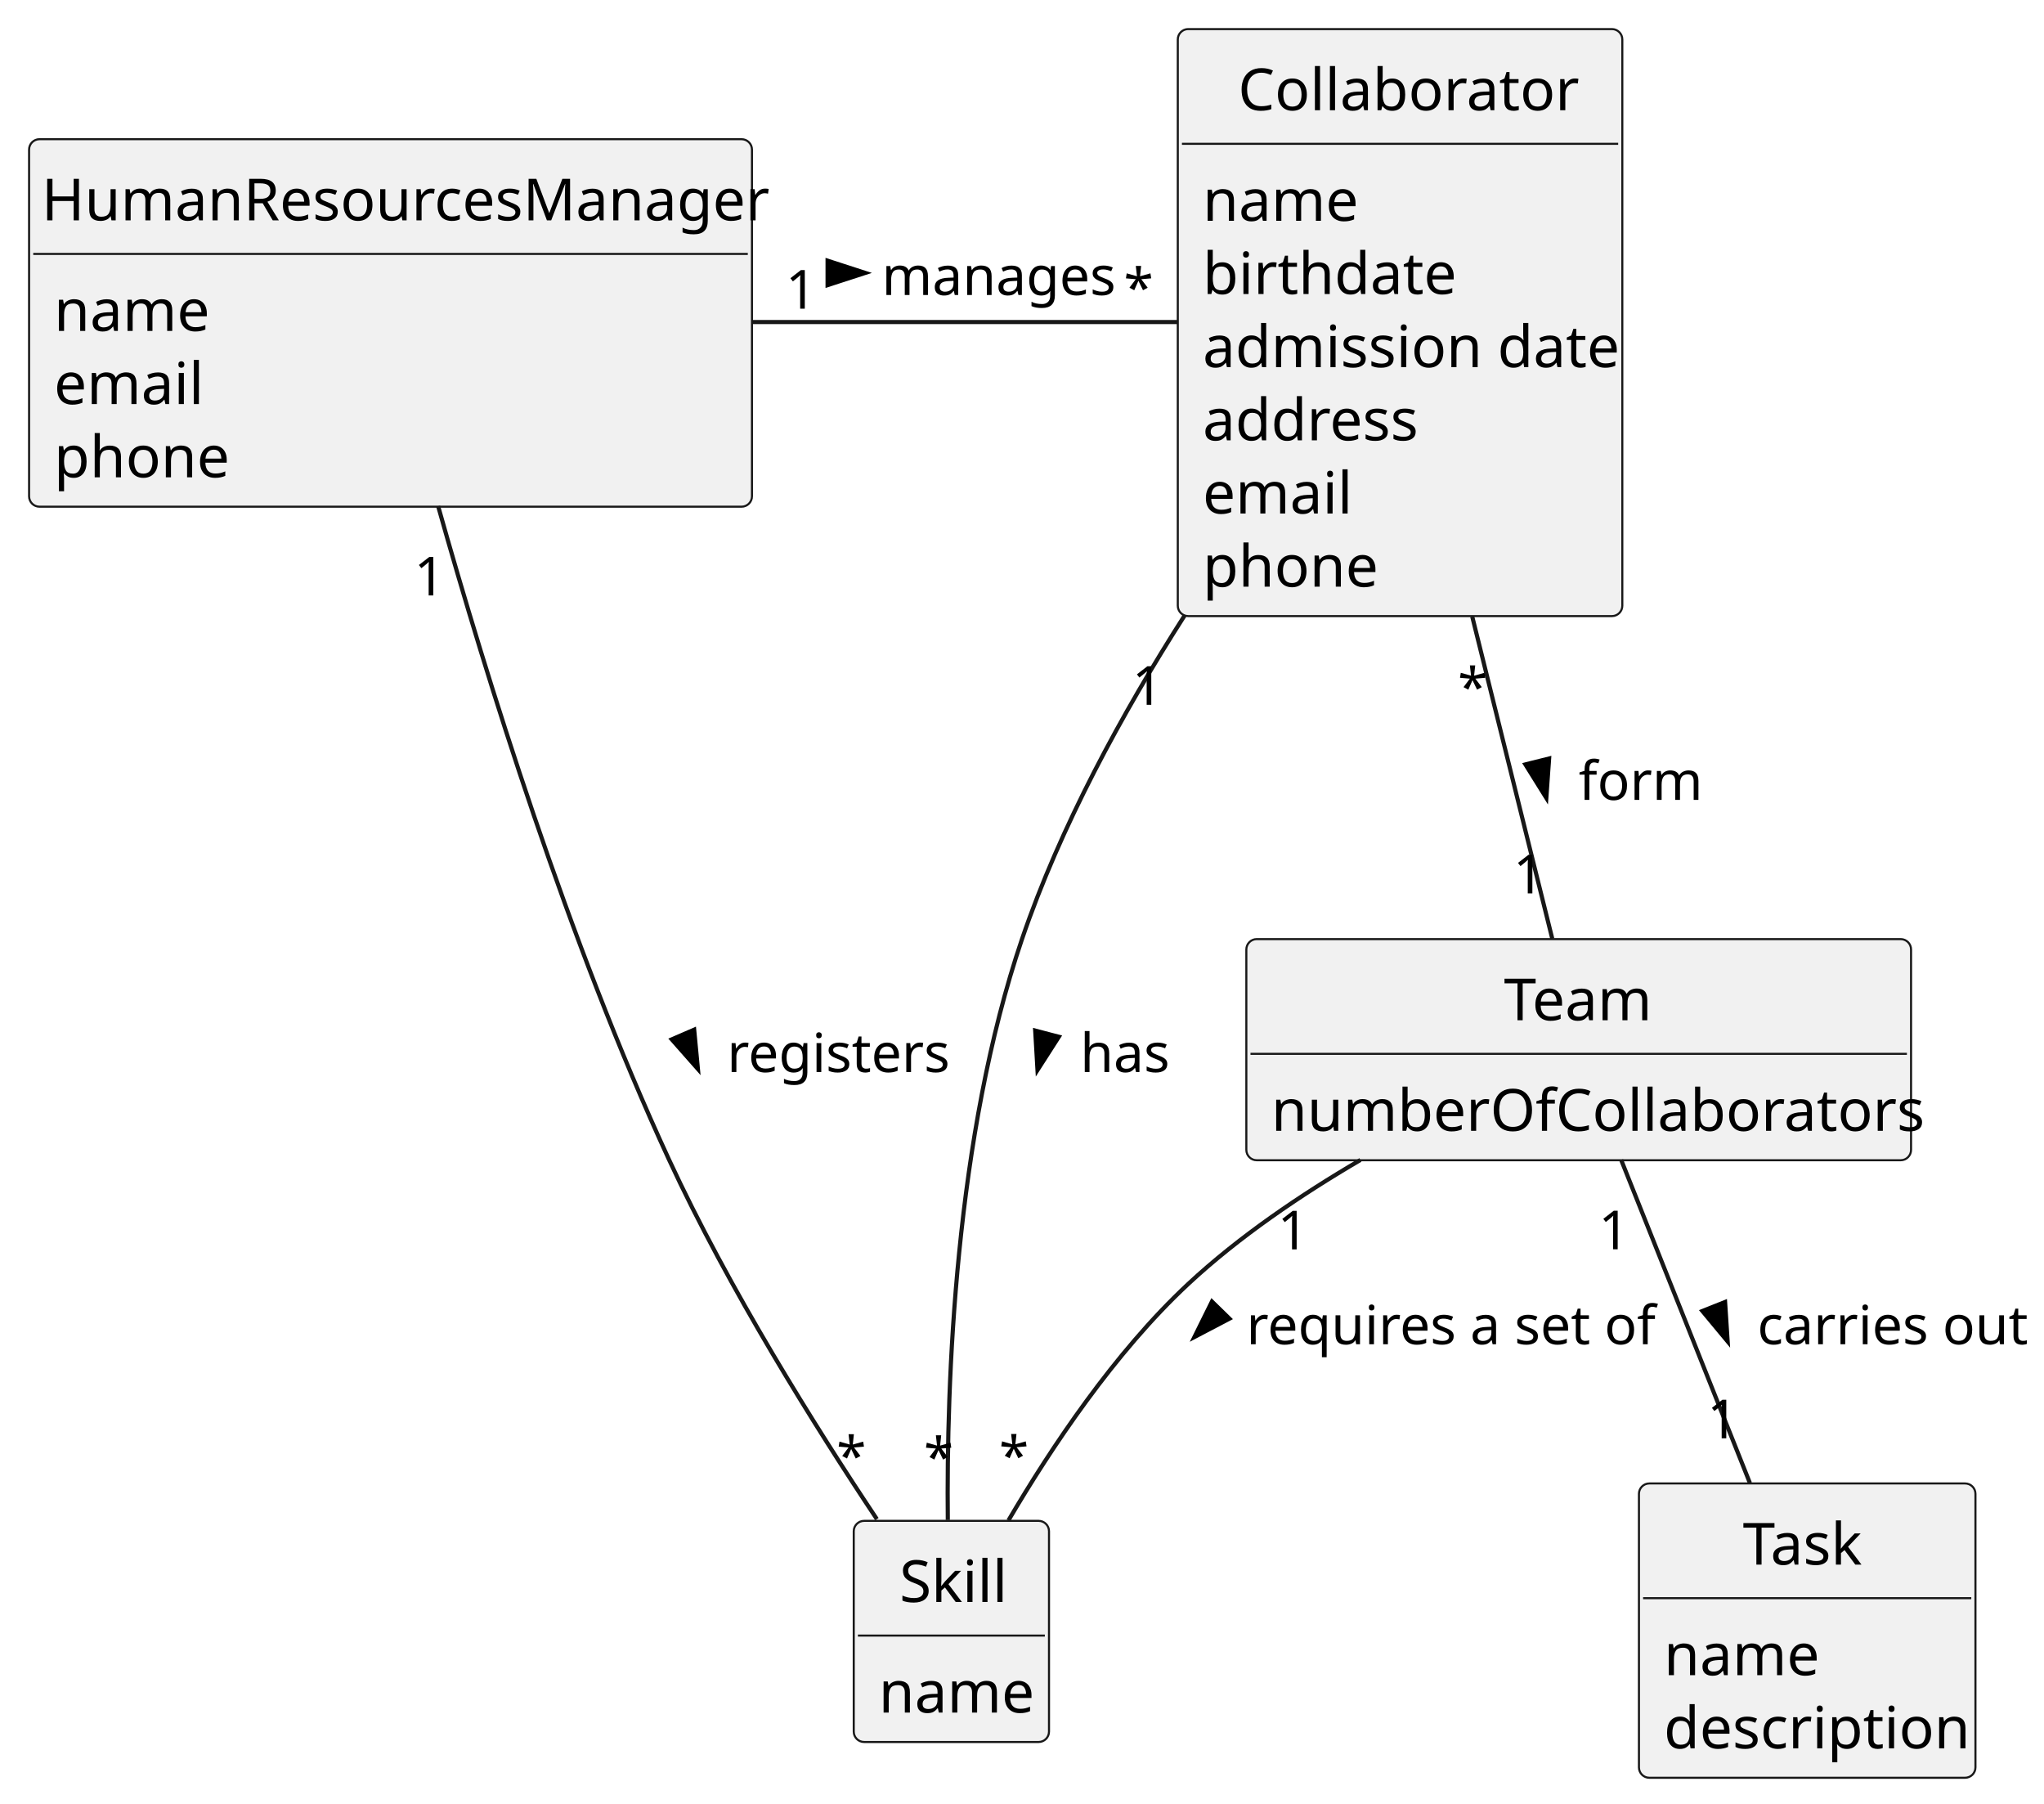
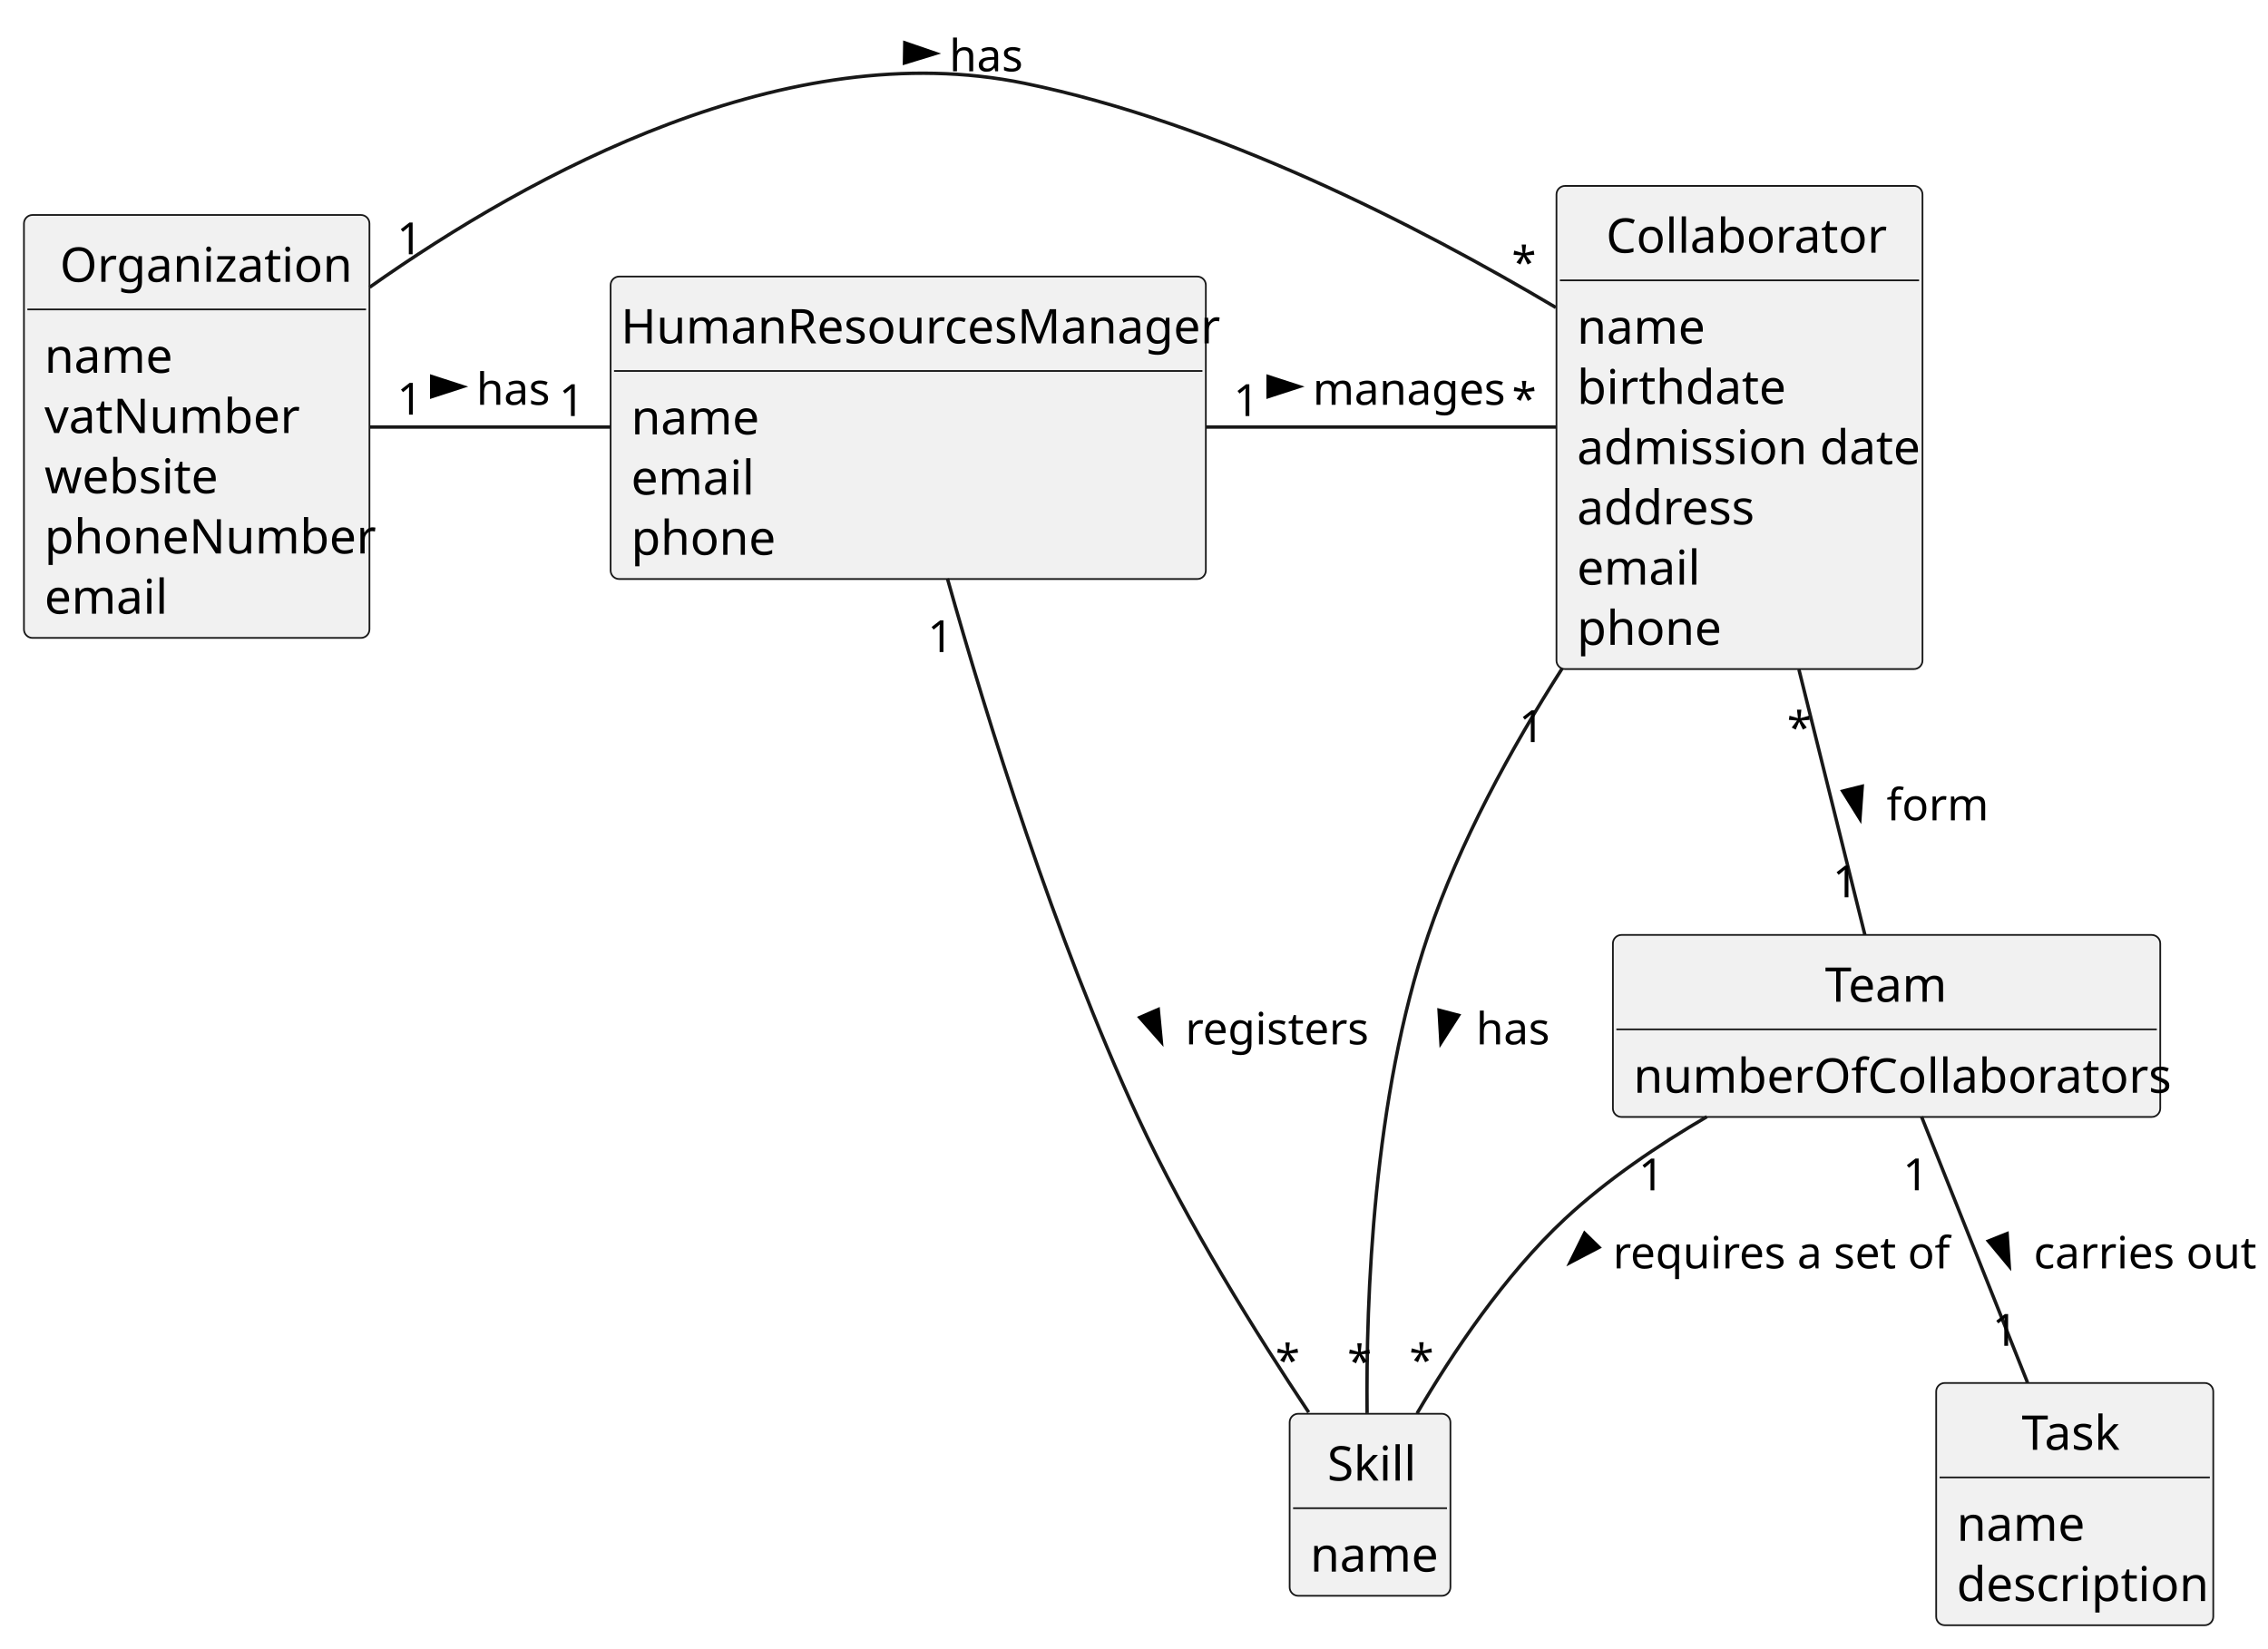
- <svg xmlns="http://www.w3.org/2000/svg" contentStyleType="text/css" height="434px" preserveAspectRatio="none" style="width:492px;height:434px;background:#FFFFFF;" version="1.1" viewBox="0 0 492 434" width="492px" zoomAndPan="magnify">
+ <svg xmlns="http://www.w3.org/2000/svg" contentStyleType="text/css" height="482px" preserveAspectRatio="none" style="width:663px;height:482px;background:#FFFFFF;" version="1.1" viewBox="0 0 663 482" width="663px" zoomAndPan="magnify">
  <defs />
  <g>
+     <g id="elem_Organization">
+       <rect codeLine="10" fill="#F1F1F1" height="123.656" id="Organization" rx="2.5" ry="2.5" style="stroke:#181818;stroke-width:0.5;" width="101" x="7" y="62.856" />
+       <text fill="#000000" font-family="sans-serif" font-size="14" lengthAdjust="spacing" textLength="80" x="17.5" y="82.39">Organization</text>
+       <line style="stroke:#181818;stroke-width:0.5;" x1="8" x2="107" y1="90.466" y2="90.466" />
+       <text fill="#000000" font-family="sans-serif" font-size="14" lengthAdjust="spacing" textLength="35" x="13" y="108.999">name</text>
+       <text fill="#000000" font-family="sans-serif" font-size="14" lengthAdjust="spacing" textLength="68" x="13" y="126.608">vatNumber</text>
+       <text fill="#000000" font-family="sans-serif" font-size="14" lengthAdjust="spacing" textLength="47" x="13" y="144.218">website</text>
+       <text fill="#000000" font-family="sans-serif" font-size="14" lengthAdjust="spacing" textLength="89" x="13" y="161.827">phoneNumber</text>
+       <text fill="#000000" font-family="sans-serif" font-size="14" lengthAdjust="spacing" textLength="33" x="13" y="179.436">email</text>
+     </g>
    <g id="elem_HumanResourcesManager">
-       <rect codeLine="10" fill="#F1F1F1" height="88.438" id="HumanResourcesManager" rx="2.5" ry="2.5" style="stroke:#181818;stroke-width:0.5;" width="174" x="7" y="33.5" />
-       <text fill="#000000" font-family="sans-serif" font-size="14" lengthAdjust="spacing" textLength="168" x="10" y="53.033">HumanResourcesManager</text>
-       <line style="stroke:#181818;stroke-width:0.5;" x1="8" x2="180" y1="61.109" y2="61.109" />
-       <text fill="#000000" font-family="sans-serif" font-size="14" lengthAdjust="spacing" textLength="35" x="13" y="79.643">name</text>
-       <text fill="#000000" font-family="sans-serif" font-size="14" lengthAdjust="spacing" textLength="33" x="13" y="97.252">email</text>
-       <text fill="#000000" font-family="sans-serif" font-size="14" lengthAdjust="spacing" textLength="40" x="13" y="114.861">phone</text>
+       <rect codeLine="18" fill="#F1F1F1" height="88.438" id="HumanResourcesManager" rx="2.5" ry="2.5" style="stroke:#181818;stroke-width:0.5;" width="174" x="178.5" y="80.856" />
+       <text fill="#000000" font-family="sans-serif" font-size="14" lengthAdjust="spacing" textLength="168" x="181.5" y="100.39">HumanResourcesManager</text>
+       <line style="stroke:#181818;stroke-width:0.5;" x1="179.5" x2="351.5" y1="108.466" y2="108.466" />
+       <text fill="#000000" font-family="sans-serif" font-size="14" lengthAdjust="spacing" textLength="35" x="184.5" y="126.999">name</text>
+       <text fill="#000000" font-family="sans-serif" font-size="14" lengthAdjust="spacing" textLength="33" x="184.5" y="144.608">email</text>
+       <text fill="#000000" font-family="sans-serif" font-size="14" lengthAdjust="spacing" textLength="40" x="184.5" y="162.218">phone</text>
    </g>
    <g id="elem_Collaborator">
-       <rect codeLine="16" fill="#F1F1F1" height="141.266" id="Collaborator" rx="2.5" ry="2.5" style="stroke:#181818;stroke-width:0.5;" width="107" x="283.5" y="7" />
-       <text fill="#000000" font-family="sans-serif" font-size="14" lengthAdjust="spacing" textLength="78" x="298" y="26.533">Collaborator</text>
-       <line style="stroke:#181818;stroke-width:0.5;" x1="284.5" x2="389.5" y1="34.609" y2="34.609" />
-       <text fill="#000000" font-family="sans-serif" font-size="14" lengthAdjust="spacing" textLength="35" x="289.5" y="53.143">name</text>
-       <text fill="#000000" font-family="sans-serif" font-size="14" lengthAdjust="spacing" textLength="56" x="289.5" y="70.752">birthdate</text>
-       <text fill="#000000" font-family="sans-serif" font-size="14" lengthAdjust="spacing" textLength="95" x="289.5" y="88.361">admission date</text>
-       <text fill="#000000" font-family="sans-serif" font-size="14" lengthAdjust="spacing" textLength="51" x="289.5" y="105.971">address</text>
-       <text fill="#000000" font-family="sans-serif" font-size="14" lengthAdjust="spacing" textLength="33" x="289.5" y="123.58">email</text>
-       <text fill="#000000" font-family="sans-serif" font-size="14" lengthAdjust="spacing" textLength="40" x="289.5" y="141.19">phone</text>
+       <rect codeLine="24" fill="#F1F1F1" height="141.266" id="Collaborator" rx="2.5" ry="2.5" style="stroke:#181818;stroke-width:0.5;" width="107" x="455" y="54.356" />
+       <text fill="#000000" font-family="sans-serif" font-size="14" lengthAdjust="spacing" textLength="78" x="469.5" y="73.89">Collaborator</text>
+       <line style="stroke:#181818;stroke-width:0.5;" x1="456" x2="561" y1="81.966" y2="81.966" />
+       <text fill="#000000" font-family="sans-serif" font-size="14" lengthAdjust="spacing" textLength="35" x="461" y="100.499">name</text>
+       <text fill="#000000" font-family="sans-serif" font-size="14" lengthAdjust="spacing" textLength="56" x="461" y="118.108">birthdate</text>
+       <text fill="#000000" font-family="sans-serif" font-size="14" lengthAdjust="spacing" textLength="95" x="461" y="135.718">admission date</text>
+       <text fill="#000000" font-family="sans-serif" font-size="14" lengthAdjust="spacing" textLength="51" x="461" y="153.327">address</text>
+       <text fill="#000000" font-family="sans-serif" font-size="14" lengthAdjust="spacing" textLength="33" x="461" y="170.936">email</text>
+       <text fill="#000000" font-family="sans-serif" font-size="14" lengthAdjust="spacing" textLength="40" x="461" y="188.546">phone</text>
    </g>
    <g id="elem_Skill">
-       <rect codeLine="25" fill="#F1F1F1" height="53.219" id="Skill" rx="2.5" ry="2.5" style="stroke:#181818;stroke-width:0.5;" width="47" x="205.5" y="366" />
-       <text fill="#000000" font-family="sans-serif" font-size="14" lengthAdjust="spacing" textLength="25" x="216.5" y="385.533">Skill</text>
-       <line style="stroke:#181818;stroke-width:0.5;" x1="206.5" x2="251.5" y1="393.609" y2="393.609" />
-       <text fill="#000000" font-family="sans-serif" font-size="14" lengthAdjust="spacing" textLength="35" x="211.5" y="412.143">name</text>
+       <rect codeLine="33" fill="#F1F1F1" height="53.219" id="Skill" rx="2.5" ry="2.5" style="stroke:#181818;stroke-width:0.5;" width="47" x="377" y="413.356" />
+       <text fill="#000000" font-family="sans-serif" font-size="14" lengthAdjust="spacing" textLength="25" x="388" y="432.89">Skill</text>
+       <line style="stroke:#181818;stroke-width:0.5;" x1="378" x2="423" y1="440.966" y2="440.966" />
+       <text fill="#000000" font-family="sans-serif" font-size="14" lengthAdjust="spacing" textLength="35" x="383" y="459.499">name</text>
    </g>
    <g id="elem_Team">
-       <rect codeLine="29" fill="#F1F1F1" height="53.219" id="Team" rx="2.5" ry="2.5" style="stroke:#181818;stroke-width:0.5;" width="160" x="300" y="226" />
-       <text fill="#000000" font-family="sans-serif" font-size="14" lengthAdjust="spacing" textLength="36" x="362" y="245.533">Team</text>
-       <line style="stroke:#181818;stroke-width:0.5;" x1="301" x2="459" y1="253.609" y2="253.609" />
-       <text fill="#000000" font-family="sans-serif" font-size="14" lengthAdjust="spacing" textLength="148" x="306" y="272.143">numberOfCollaborators</text>
+       <rect codeLine="37" fill="#F1F1F1" height="53.219" id="Team" rx="2.5" ry="2.5" style="stroke:#181818;stroke-width:0.5;" width="160" x="471.5" y="273.356" />
+       <text fill="#000000" font-family="sans-serif" font-size="14" lengthAdjust="spacing" textLength="36" x="533.5" y="292.89">Team</text>
+       <line style="stroke:#181818;stroke-width:0.5;" x1="472.5" x2="630.5" y1="300.966" y2="300.966" />
+       <text fill="#000000" font-family="sans-serif" font-size="14" lengthAdjust="spacing" textLength="148" x="477.5" y="319.499">numberOfCollaborators</text>
    </g>
    <g id="elem_Task">
-       <rect codeLine="33" fill="#F1F1F1" height="70.828" id="Task" rx="2.5" ry="2.5" style="stroke:#181818;stroke-width:0.5;" width="81" x="394.5" y="357" />
-       <text fill="#000000" font-family="sans-serif" font-size="14" lengthAdjust="spacing" textLength="31" x="419.5" y="376.533">Task</text>
-       <line style="stroke:#181818;stroke-width:0.5;" x1="395.5" x2="474.5" y1="384.609" y2="384.609" />
-       <text fill="#000000" font-family="sans-serif" font-size="14" lengthAdjust="spacing" textLength="35" x="400.5" y="403.143">name</text>
-       <text fill="#000000" font-family="sans-serif" font-size="14" lengthAdjust="spacing" textLength="69" x="400.5" y="420.752">description</text>
+       <rect codeLine="41" fill="#F1F1F1" height="70.828" id="Task" rx="2.5" ry="2.5" style="stroke:#181818;stroke-width:0.5;" width="81" x="566" y="404.356" />
+       <text fill="#000000" font-family="sans-serif" font-size="14" lengthAdjust="spacing" textLength="31" x="591" y="423.89">Task</text>
+       <line style="stroke:#181818;stroke-width:0.5;" x1="567" x2="646" y1="431.966" y2="431.966" />
+       <text fill="#000000" font-family="sans-serif" font-size="14" lengthAdjust="spacing" textLength="35" x="572" y="450.499">name</text>
+       <text fill="#000000" font-family="sans-serif" font-size="14" lengthAdjust="spacing" textLength="69" x="572" y="468.108">description</text>
+     </g>
+     <g id="link_Organization_HumanResourcesManager">
+       <path codeLine="46" d="M108.12,124.856 C129.28,124.856 154.49,124.856 178.47,124.856 " fill="none" id="Organization-HumanResourcesManager" style="stroke:#181818;stroke-width:1.0;" />
+       <polygon fill="#000000" points="135.25,113.032,126.205,110.093,126.205,115.971,135.25,113.032" style="stroke:#000000;stroke-width:1.0;" />
+       <text fill="#000000" font-family="sans-serif" font-size="13" lengthAdjust="spacing" textLength="21" x="139.25" y="118.352">has</text>
+       <text fill="#000000" font-family="sans-serif" font-size="13" lengthAdjust="spacing" textLength="7" x="116.069" y="121.228">1</text>
+       <text fill="#000000" font-family="sans-serif" font-size="13" lengthAdjust="spacing" textLength="7" x="163.407" y="121.635">1</text>
+     </g>
+     <g id="link_Collaborator_Organization">
+       <path codeLine="47" d="M454.82,89.906 C414.09,65.726 355.7,35.896 299.5,24.356 C230.2,10.136 155.8,50.266 108.07,83.976 " fill="none" id="Collaborator-Organization" style="stroke:#181818;stroke-width:1.0;" />
+       <polygon fill="#000000" points="273.499,15.618,264.506,12.525,264.405,18.402,273.499,15.618" style="stroke:#000000;stroke-width:1.0;" />
+       <text fill="#000000" font-family="sans-serif" font-size="13" lengthAdjust="spacing" textLength="21" x="277.5" y="20.852">has</text>
+       <text fill="#000000" font-family="sans-serif" font-size="13" lengthAdjust="spacing" textLength="5" x="441.92" y="81.368">*</text>
+       <text fill="#000000" font-family="sans-serif" font-size="13" lengthAdjust="spacing" textLength="7" x="116.011" y="74.343">1</text>
    </g>
    <g id="link_HumanResourcesManager_Collaborator">
-       <path codeLine="38" d="M181.04,77.5 C215.22,77.5 253.37,77.5 283.38,77.5 " fill="none" id="HumanResourcesManager-Collaborator" style="stroke:#181818;stroke-width:1.0;" />
-       <polygon fill="#000000" points="208.25,65.676,199.205,62.737,199.205,68.615,208.25,65.676" style="stroke:#000000;stroke-width:1.0;" />
-       <text fill="#000000" font-family="sans-serif" font-size="13" lengthAdjust="spacing" textLength="53" x="212.25" y="70.995">manages</text>
-       <text fill="#000000" font-family="sans-serif" font-size="13" lengthAdjust="spacing" textLength="7" x="189.104" y="74.279">1</text>
-       <text fill="#000000" font-family="sans-serif" font-size="13" lengthAdjust="spacing" textLength="5" x="270.488" y="73.876">*</text>
+       <path codeLine="48" d="M352.54,124.856 C386.72,124.856 424.87,124.856 454.88,124.856 " fill="none" id="HumanResourcesManager-Collaborator" style="stroke:#181818;stroke-width:1.0;" />
+       <polygon fill="#000000" points="379.75,113.032,370.705,110.093,370.705,115.971,379.75,113.032" style="stroke:#000000;stroke-width:1.0;" />
+       <text fill="#000000" font-family="sans-serif" font-size="13" lengthAdjust="spacing" textLength="53" x="383.75" y="118.352">manages</text>
+       <text fill="#000000" font-family="sans-serif" font-size="13" lengthAdjust="spacing" textLength="7" x="360.604" y="121.635">1</text>
+       <text fill="#000000" font-family="sans-serif" font-size="13" lengthAdjust="spacing" textLength="5" x="441.988" y="121.233">*</text>
    </g>
    <g id="link_HumanResourcesManager_Skill">
-       <path codeLine="39" d="M105.46,121.8 C117.1,163.14 136.82,226.7 161,279 C175.37,310.07 196.24,343.36 211.07,365.59 " fill="none" id="HumanResourcesManager-Skill" style="stroke:#181818;stroke-width:1.0;" />
-       <polygon fill="#000000" points="167.988,257.264,167.089,247.796,161.695,250.132,167.988,257.264" style="stroke:#000000;stroke-width:1.0;" />
-       <text fill="#000000" font-family="sans-serif" font-size="13" lengthAdjust="spacing" textLength="50" x="175" y="257.995">registers</text>
-       <text fill="#000000" font-family="sans-serif" font-size="13" lengthAdjust="spacing" textLength="7" x="99.679" y="143.297">1</text>
-       <text fill="#000000" font-family="sans-serif" font-size="13" lengthAdjust="spacing" textLength="5" x="201.346" y="355.027">*</text>
+       <path codeLine="49" d="M276.96,169.156 C288.6,210.496 308.32,274.056 332.5,326.356 C346.87,357.426 367.74,390.716 382.57,412.946 " fill="none" id="HumanResourcesManager-Skill" style="stroke:#181818;stroke-width:1.0;" />
+       <polygon fill="#000000" points="339.488,304.62,338.589,295.152,333.195,297.489,339.488,304.62" style="stroke:#000000;stroke-width:1.0;" />
+       <text fill="#000000" font-family="sans-serif" font-size="13" lengthAdjust="spacing" textLength="50" x="346.5" y="305.352">registers</text>
+       <text fill="#000000" font-family="sans-serif" font-size="13" lengthAdjust="spacing" textLength="7" x="271.179" y="190.653">1</text>
+       <text fill="#000000" font-family="sans-serif" font-size="13" lengthAdjust="spacing" textLength="5" x="372.846" y="402.384">*</text>
    </g>
    <g id="link_Collaborator_Skill">
-       <path codeLine="40" d="M285.21,148.02 C270.1,171.65 255.2,198.94 246,226 C229.88,273.45 227.8,332.6 228.14,365.8 " fill="none" id="Collaborator-Skill" style="stroke:#181818;stroke-width:1.0;" />
-       <polygon fill="#000000" points="249.732,257.512,254.868,249.508,249.183,248.018,249.732,257.512" style="stroke:#000000;stroke-width:1.0;" />
-       <text fill="#000000" font-family="sans-serif" font-size="13" lengthAdjust="spacing" textLength="21" x="260" y="257.995">has</text>
-       <text fill="#000000" font-family="sans-serif" font-size="13" lengthAdjust="spacing" textLength="7" x="272.508" y="169.617">1</text>
-       <text fill="#000000" font-family="sans-serif" font-size="13" lengthAdjust="spacing" textLength="5" x="222.363" y="355.286">*</text>
+       <path codeLine="50" d="M456.71,195.376 C441.6,219.006 426.7,246.296 417.5,273.356 C401.38,320.806 399.3,379.956 399.64,413.156 " fill="none" id="Collaborator-Skill" style="stroke:#181818;stroke-width:1.0;" />
+       <polygon fill="#000000" points="421.233,304.869,426.368,296.864,420.683,295.374,421.233,304.869" style="stroke:#000000;stroke-width:1.0;" />
+       <text fill="#000000" font-family="sans-serif" font-size="13" lengthAdjust="spacing" textLength="21" x="431.5" y="305.352">has</text>
+       <text fill="#000000" font-family="sans-serif" font-size="13" lengthAdjust="spacing" textLength="7" x="444.008" y="216.973">1</text>
+       <text fill="#000000" font-family="sans-serif" font-size="13" lengthAdjust="spacing" textLength="5" x="393.863" y="402.642">*</text>
    </g>
    <g id="link_Team_Task">
-       <path codeLine="41" d="M390.22,279.13 C398.95,301.04 411.58,332.74 421.21,356.9 " fill="none" id="Team-Task" style="stroke:#181818;stroke-width:1.0;" />
-       <polygon fill="#000000" points="415.851,322.821,415.233,313.33,409.772,315.506,415.851,322.821" style="stroke:#000000;stroke-width:1.0;" />
-       <text fill="#000000" font-family="sans-serif" font-size="13" lengthAdjust="spacing" textLength="61" x="423" y="323.495">carries out</text>
-       <text fill="#000000" font-family="sans-serif" font-size="13" lengthAdjust="spacing" textLength="7" x="384.774" y="300.649">1</text>
-       <text fill="#000000" font-family="sans-serif" font-size="13" lengthAdjust="spacing" textLength="7" x="410.914" y="346.134">1</text>
+       <path codeLine="51" d="M561.72,326.486 C570.45,348.396 583.08,380.096 592.71,404.256 " fill="none" id="Team-Task" style="stroke:#181818;stroke-width:1.0;" />
+       <polygon fill="#000000" points="587.351,370.177,586.733,360.687,581.273,362.862,587.351,370.177" style="stroke:#000000;stroke-width:1.0;" />
+       <text fill="#000000" font-family="sans-serif" font-size="13" lengthAdjust="spacing" textLength="61" x="594.5" y="370.852">carries out</text>
+       <text fill="#000000" font-family="sans-serif" font-size="13" lengthAdjust="spacing" textLength="7" x="556.274" y="348.005">1</text>
+       <text fill="#000000" font-family="sans-serif" font-size="13" lengthAdjust="spacing" textLength="7" x="582.414" y="393.49">1</text>
    </g>
    <g id="link_Team_Skill">
-       <path codeLine="42" d="M327.46,279.15 C313.13,287.53 298.21,297.63 286,309 C268.29,325.49 253.01,348.4 242.74,365.89 " fill="none" id="Team-Skill" style="stroke:#181818;stroke-width:1.0;" />
-       <polygon fill="#000000" points="287.506,321.753,295.929,317.336,291.724,313.228,287.506,321.753" style="stroke:#000000;stroke-width:1.0;" />
-       <text fill="#000000" font-family="sans-serif" font-size="13" lengthAdjust="spacing" textLength="93" x="300" y="323.495">requires a set of</text>
-       <text fill="#000000" font-family="sans-serif" font-size="13" lengthAdjust="spacing" textLength="7" x="307.501" y="300.673">1</text>
-       <text fill="#000000" font-family="sans-serif" font-size="13" lengthAdjust="spacing" textLength="5" x="240.48" y="354.965">*</text>
+       <path codeLine="52" d="M498.96,326.506 C484.63,334.886 469.71,344.986 457.5,356.356 C439.79,372.846 424.51,395.756 414.24,413.246 " fill="none" id="Team-Skill" style="stroke:#181818;stroke-width:1.0;" />
+       <polygon fill="#000000" points="459.006,369.109,467.429,364.692,463.224,360.585,459.006,369.109" style="stroke:#000000;stroke-width:1.0;" />
+       <text fill="#000000" font-family="sans-serif" font-size="13" lengthAdjust="spacing" textLength="93" x="471.5" y="370.852">requires a set of</text>
+       <text fill="#000000" font-family="sans-serif" font-size="13" lengthAdjust="spacing" textLength="7" x="479.001" y="348.03">1</text>
+       <text fill="#000000" font-family="sans-serif" font-size="13" lengthAdjust="spacing" textLength="5" x="411.98" y="402.322">*</text>
    </g>
    <g id="link_Collaborator_Team">
-       <path codeLine="43" d="M354.37,148.37 C361.17,175.75 368.55,205.44 373.64,225.91 " fill="none" id="Collaborator-Team" style="stroke:#181818;stroke-width:1.0;" />
-       <polygon fill="#000000" points="372.206,192.028,372.877,182.541,367.172,183.959,372.206,192.028" style="stroke:#000000;stroke-width:1.0;" />
-       <text fill="#000000" font-family="sans-serif" font-size="13" lengthAdjust="spacing" textLength="25" x="380" y="192.495">form</text>
-       <text fill="#000000" font-family="sans-serif" font-size="13" lengthAdjust="spacing" textLength="5" x="350.904" y="170.003">*</text>
-       <text fill="#000000" font-family="sans-serif" font-size="13" lengthAdjust="spacing" textLength="7" x="364.237" y="214.99">1</text>
+       <path codeLine="53" d="M525.87,195.726 C532.67,223.106 540.05,252.796 545.14,273.266 " fill="none" id="Collaborator-Team" style="stroke:#181818;stroke-width:1.0;" />
+       <polygon fill="#000000" points="543.706,239.385,544.377,229.898,538.672,231.315,543.706,239.385" style="stroke:#000000;stroke-width:1.0;" />
+       <text fill="#000000" font-family="sans-serif" font-size="13" lengthAdjust="spacing" textLength="25" x="551.5" y="239.852">form</text>
+       <text fill="#000000" font-family="sans-serif" font-size="13" lengthAdjust="spacing" textLength="5" x="522.404" y="217.359">*</text>
+       <text fill="#000000" font-family="sans-serif" font-size="13" lengthAdjust="spacing" textLength="7" x="535.737" y="262.346">1</text>
    </g>
  </g>
</svg>
